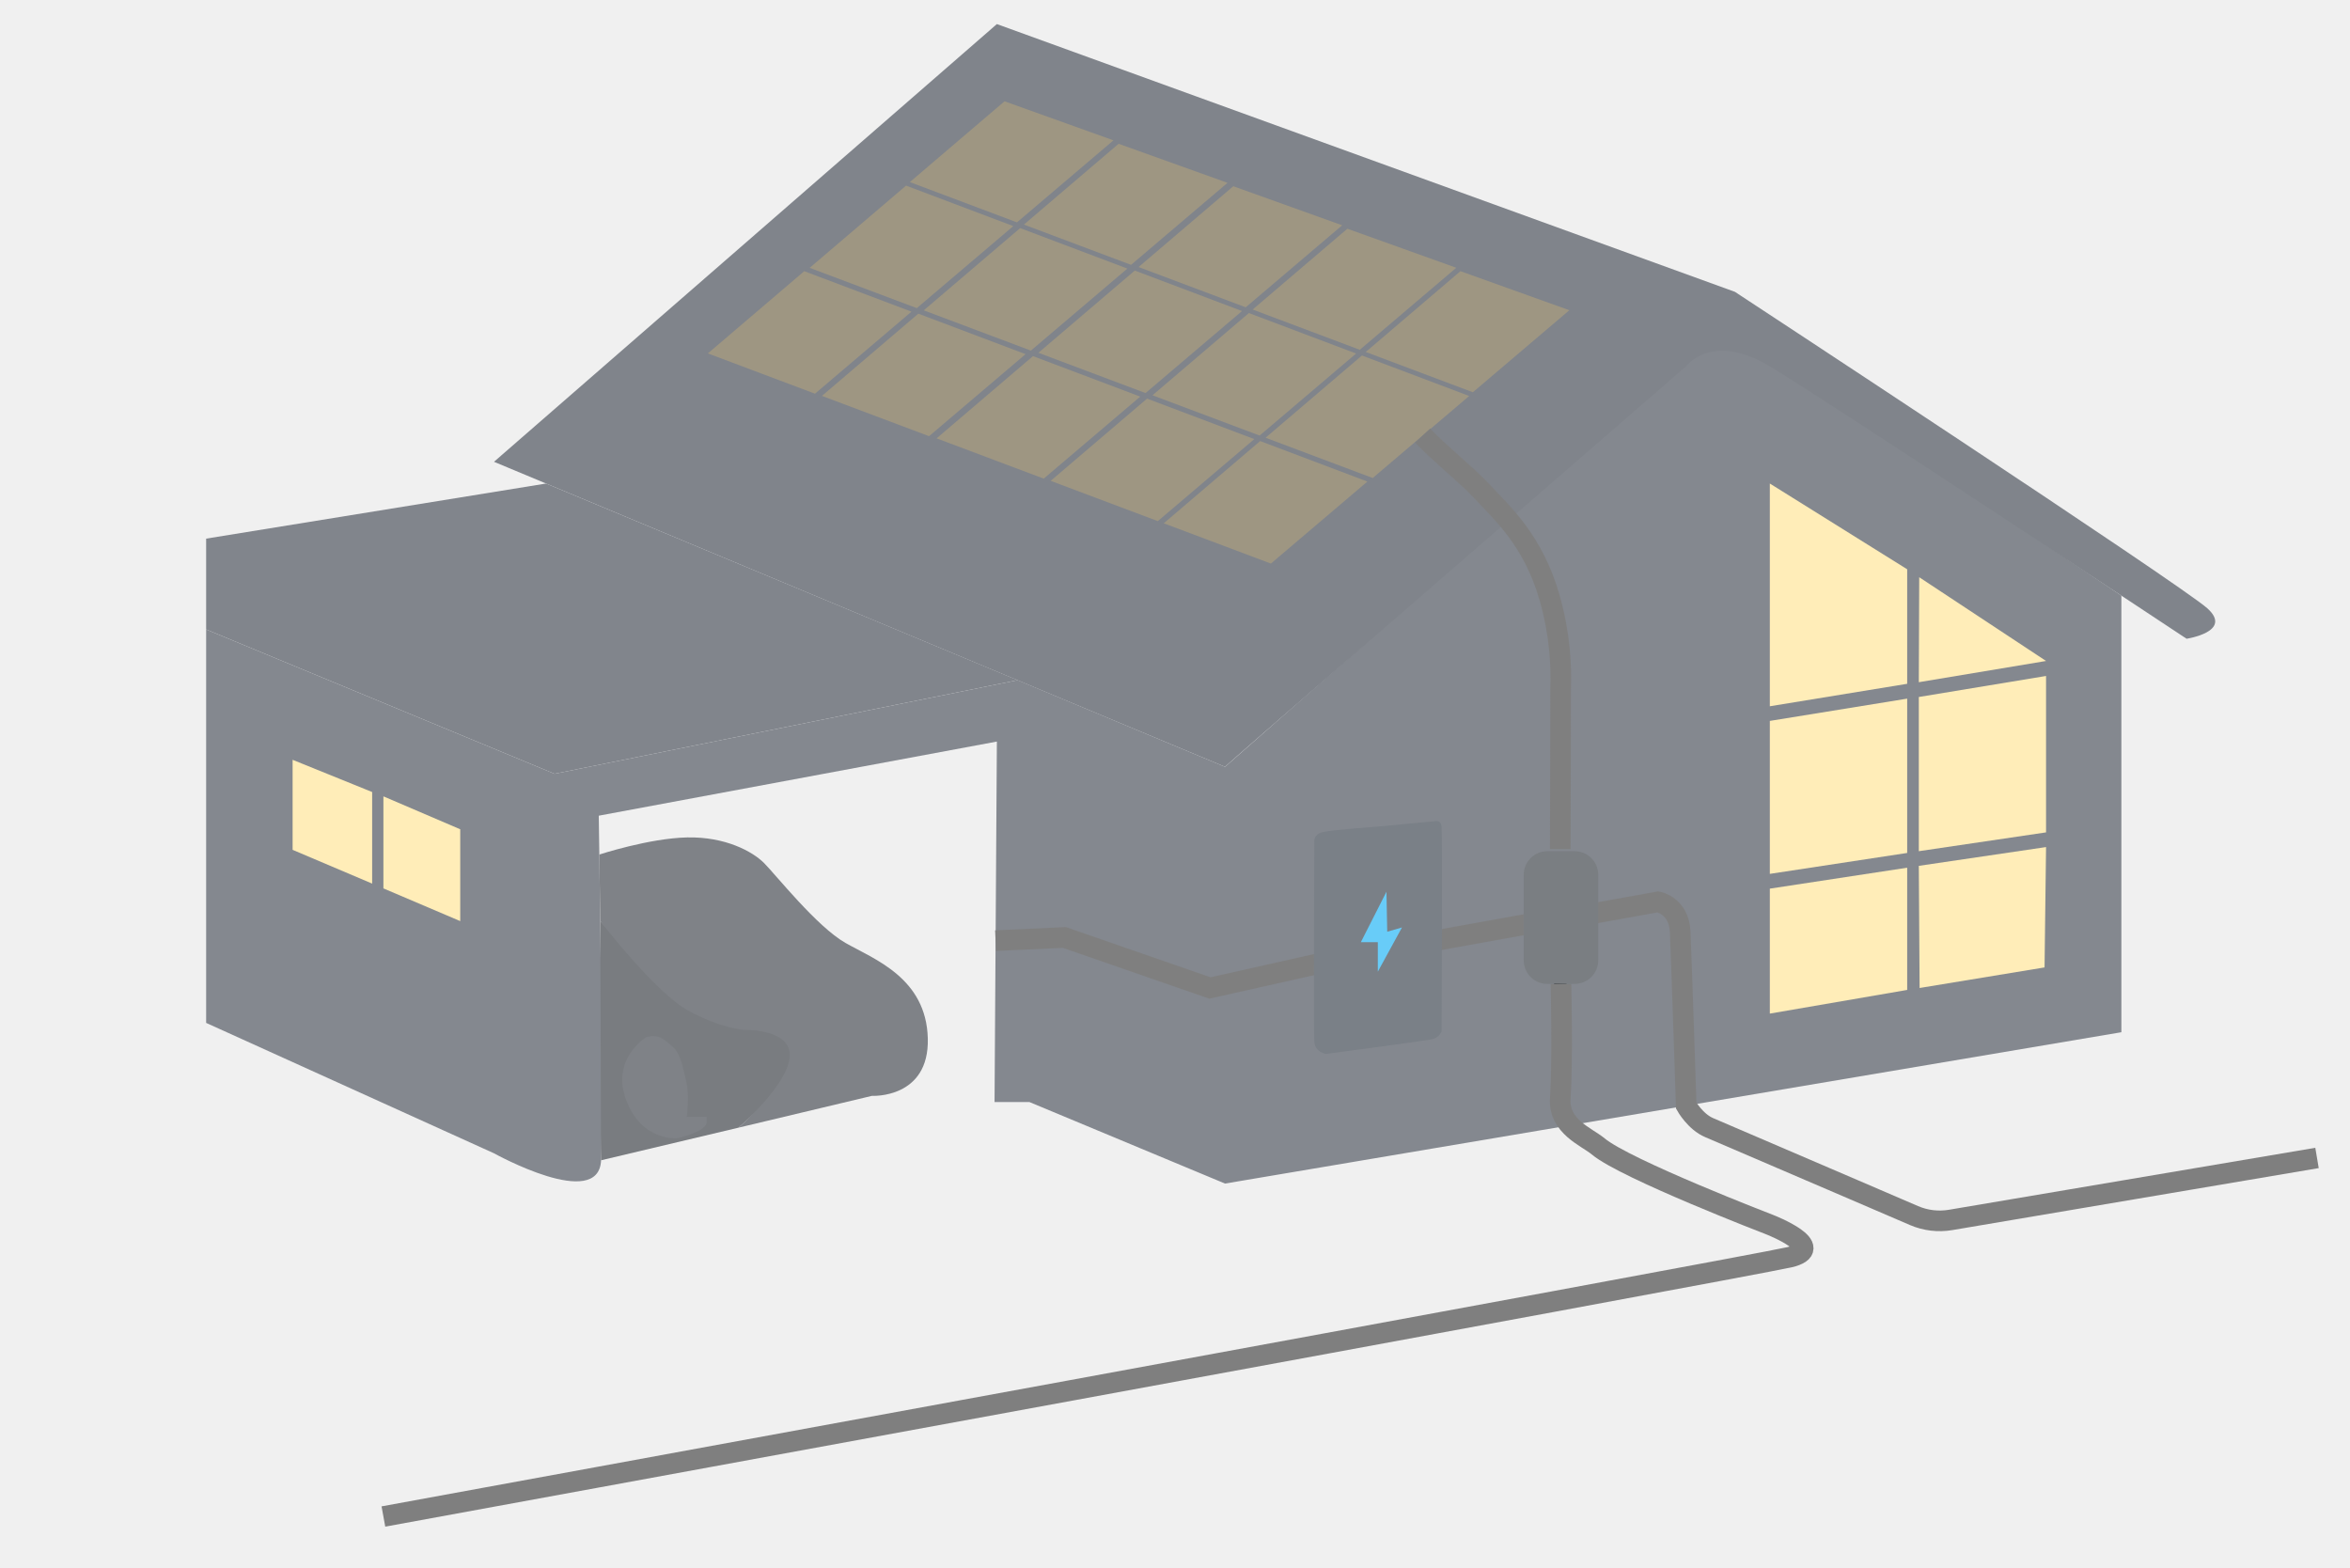
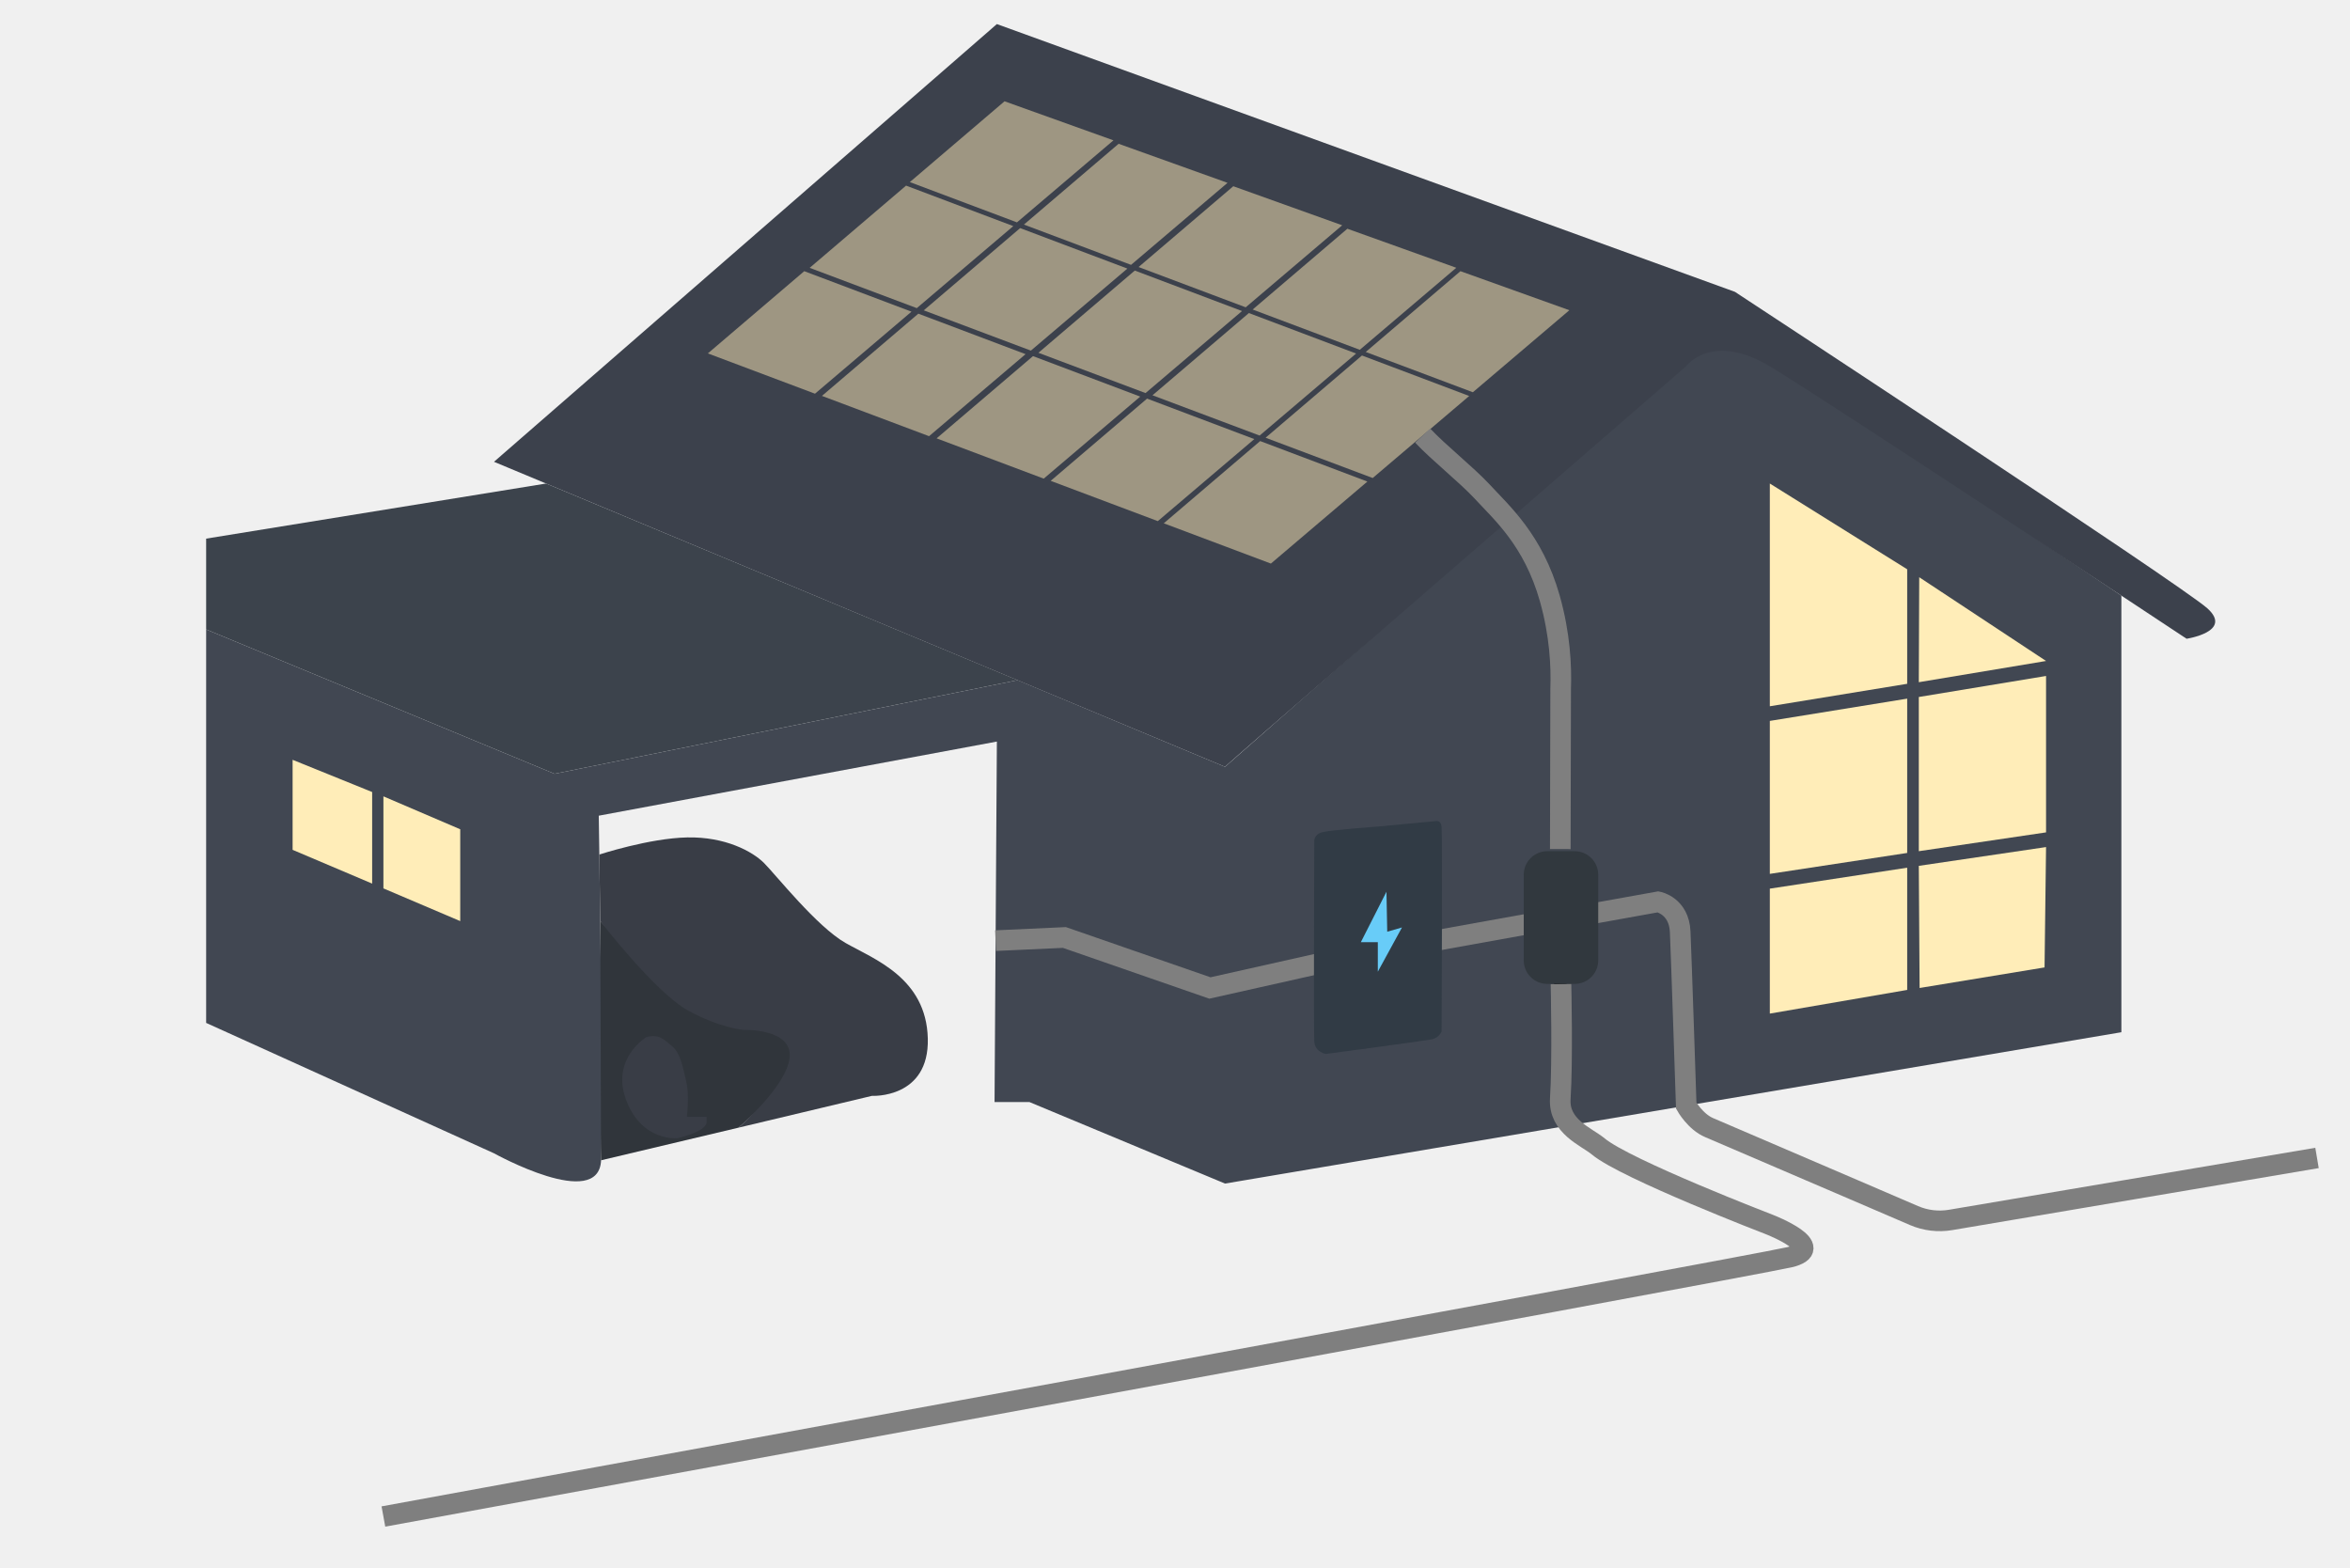
<svg xmlns="http://www.w3.org/2000/svg" width="100%" height="100%" viewBox="0 0 2375 1584" version="1.1" xml:space="preserve" style="fill-rule:evenodd;clip-rule:evenodd;stroke-miterlimit:10;">
  <rect id="Seite-2" x="0" y="0" width="2375" height="1583.333" style="fill:none;" />
  <clipPath id="_clip1">
    <rect x="0" y="0" width="2375" height="1583.333" />
  </clipPath>
  <g clip-path="url(#_clip1)">
    <g id="Layer-1" />
    <g id="house">
-       <path d="M1040.422,1113.739l197.646,82.354l905.883,-152.942l0,-441.212l-402.354,-269.375l-503.529,442.354l-209.592,-87.567l-468.054,94.625l-352.087,-145.883l0,397.646l290.912,131.767c0,0 105.883,58.821 108.233,7.058c2.354,-51.767 -2.35,-348.237 -2.35,-348.237l402.35,-74.921l-2.354,364.333l35.296,0Z" style="fill:#84888f;fill-rule:nonzero;" />
+       <path d="M1040.422,1113.739l197.646,82.354l905.883,-152.942l0,-441.212l-402.354,-269.375l-503.529,442.354l-209.592,-87.567l-468.054,94.625l-352.087,-145.883l0,397.646l290.912,131.767c0,0 105.883,58.821 108.233,7.058c2.354,-51.767 -2.35,-348.237 -2.35,-348.237l402.35,-74.921l-2.354,364.333l35.296,0Z" style="fill:#414752;fill-rule:nonzero;" />
    </g>
    <g id="roof">
-       <path d="M1341.121,684.955l362.829,-314.742c0,0 25.883,-35.296 84.704,0c58.825,35.292 421.179,275.292 421.179,275.292c0,0 47.058,-7.058 21.175,-30.587c-25.883,-23.529 -477.646,-320 -477.646,-320l-745.883,-270.588l-508.233,442.35l738.821,308.238c0,0 -0.908,0.221 103.054,-89.963" style="fill:#80848b;fill-rule:nonzero;" />
-       <path d="M551.885,488.642l476.592,198.708l-468.054,94.625l-352.088,-145.883l0,-91.762l343.55,-55.688Z" style="fill:#81858c;fill-rule:nonzero;" />
+       <path d="M1341.121,684.955l362.829,-314.742c0,0 25.883,-35.296 84.704,0c58.825,35.292 421.179,275.292 421.179,275.292c0,0 47.058,-7.058 21.175,-30.587c-25.883,-23.529 -477.646,-320 -477.646,-320l-745.883,-270.588l-508.233,442.35l738.821,308.238c0,0 -0.908,0.221 103.054,-89.963" style="fill:#3c414c;fill-rule:nonzero;" />
+       <path d="M551.885,488.642l476.592,198.708l-468.054,94.625l-352.088,-145.883l0,-91.762l343.55,-55.688Z" style="fill:#3c434c;fill-rule:nonzero;" />
    </g>
    <g id="roof-garage" />
    <g id="windows">
      <path d="M1788.656,488.642l0,225.096l138.825,-22.699l0,-115.73l-138.825,-86.667Z" style="fill:#ffedb8;fill-rule:nonzero;" />
      <path d="M1939.224,689.426l128.596,-21.458l-128.182,-84.633l-0.414,106.091Z" style="fill:#ffedb8;fill-rule:nonzero;" />
      <path d="M1788.656,728.539l138.825,-22.5l0,155.937l-138.825,21.147" style="fill:#ffedb8;fill-rule:nonzero;" />
      <path d="M1939.224,704.372l128.596,-21.25l0,158.07l-128.596,19.014l0,-155.833Z" style="fill:#ffedb8;fill-rule:nonzero;" />
      <path d="M1788.656,898.053l0,126.275l138.825,-23.921l0,-123.529l-138.825,21.175Z" style="fill:#ffedb8;fill-rule:nonzero;" />
      <path d="M1939.224,875.015l0.804,123.431l126.275,-20.783l1.517,-121.624l-128.596,18.976Z" style="fill:#ffedb8;fill-rule:nonzero;" />
      <path d="M295.718,767.857l0,90.979l80.392,34.117l0,-92.546l-80.392,-32.55Z" style="fill:#ffedb8;fill-rule:nonzero;" />
      <path d="M387.5,804.789l-0.007,93.011l77.635,33.055l0,-92.804l-77.628,-33.263Z" style="fill:#ffedb8;fill-rule:nonzero;" />
    </g>
    <g id="solar">
      <path d="M1015.231,102.368l-95.717,81.65l108.267,40.704l97.521,-82.896l-110.071,-39.458Z" style="fill:#9e9682;fill-rule:nonzero;" />
      <path d="M915.704,187.58l-97.421,83.104l108.267,40.704l97.521,-82.896l-108.367,-40.912Z" style="fill:#9e9682;fill-rule:nonzero;" />
      <path d="M812.81,274.051l-97.421,83.104l108.267,40.704l97.521,-82.896l-108.367,-40.913Z" style="fill:#9e9682;fill-rule:nonzero;" />
      <path d="M1130.525,145.31l-95.717,81.65l108.267,40.704l97.521,-82.896l-110.071,-39.458Z" style="fill:#9e9682;fill-rule:nonzero;" />
      <path d="M1030.998,230.521l-97.421,83.104l108.267,40.704l97.521,-82.896l-108.367,-40.912Z" style="fill:#9e9682;fill-rule:nonzero;" />
      <path d="M928.104,316.992l-97.421,83.104l108.267,40.704l97.521,-82.896l-108.367,-40.912Z" style="fill:#9e9682;fill-rule:nonzero;" />
      <path d="M1246.407,188.21l-95.717,81.65l108.267,40.704l97.521,-82.896l-110.071,-39.458Z" style="fill:#9e9682;fill-rule:nonzero;" />
      <path d="M1146.88,273.422l-97.421,83.104l108.267,40.704l97.521,-82.896l-108.367,-40.913Z" style="fill:#9e9682;fill-rule:nonzero;" />
      <path d="M1043.986,359.892l-97.421,83.104l108.267,40.704l97.521,-82.896l-108.367,-40.912Z" style="fill:#9e9682;fill-rule:nonzero;" />
      <path d="M1361.7,231.151l-95.717,81.65l108.267,40.704l97.521,-82.896l-110.071,-39.458Z" style="fill:#9e9682;fill-rule:nonzero;" />
      <path d="M1262.174,316.363l-97.421,83.104l108.267,40.704l97.521,-82.896l-108.367,-40.912Z" style="fill:#9e9682;fill-rule:nonzero;" />
      <path d="M1159.28,402.833l-97.421,83.104l108.267,40.704l97.521,-82.896l-108.367,-40.912Z" style="fill:#9e9682;fill-rule:nonzero;" />
      <path d="M1475.984,274.051l-95.717,81.65l108.267,40.704l97.521,-82.896l-110.071,-39.458Z" style="fill:#9e9682;fill-rule:nonzero;" />
      <path d="M1376.457,359.263l-97.421,83.104l108.267,40.704l97.521,-82.896l-108.367,-40.912Z" style="fill:#9e9682;fill-rule:nonzero;" />
      <path d="M1273.563,445.733l-97.421,83.104l108.267,40.704l97.521,-82.896l-108.367,-40.912Z" style="fill:#9e9682;fill-rule:nonzero;" />
    </g>
    <g id="powerline-solar">
      <path d="M1576.891,858.053l0.367,-161.567c0.838,-23.312 -0.7,-55.383 -10.962,-91.683c-16.792,-59.396 -49.175,-87.062 -68.621,-108.317c-16.554,-17.633 -43.346,-38.683 -59.904,-56.317" style="fill:none;fill-rule:nonzero;stroke:#7f7f7f;stroke-width:20.83px;" />
    </g>
    <g id="powerline-battery">
      <path d="M1549.31,932.835l-97.754,17.617" style="fill:none;fill-rule:nonzero;stroke:#7f7f7f;stroke-width:20.83px;" />
    </g>
    <g id="powerline-grid">
      <path d="M1570.616,994.329l12.55,0l-12.55,0Z" style="fill:#fff;fill-rule:nonzero;" />
      <path d="M1583.166,994.327l-12.55,0" style="fill:none;fill-rule:nonzero;stroke:#000;stroke-width:4.17px;" />
      <path d="M1577.587,994.327c0,0 1.825,77.725 -0.696,115.883c-1.875,28.358 26.638,38.554 38.342,48.35c27.454,22.967 173.421,79.1 173.421,79.1c0,0 60.396,23.529 19.608,32.942c-40.783,9.412 -1420.779,261.958 -1420.779,261.958" style="fill:none;fill-rule:nonzero;stroke:#7f7f7f;stroke-width:20.83px;" />
    </g>
    <g id="powerline-outside">
      <path d="M1601.216,924.78l74.5,-13.392c0,0 21.175,3.921 22.35,30.196c1.179,26.271 6.104,175.817 6.104,175.817c0,0 9.192,16.337 23.308,22.221c8.287,3.454 84.3,36.104 145.654,62.479c24.5,10.529 46.667,20.062 61.246,26.333c11.642,5.004 24.454,6.533 36.95,4.421l370.338,-62.646" style="fill:none;fill-rule:nonzero;stroke:#7f7f7f;stroke-width:20.83px;" />
    </g>
    <g id="powerline-house">
      <path d="M1348.657,970.21l-125.883,28.233l-147.058,-51.033l-69.533,3.192" style="fill:none;fill-rule:nonzero;stroke:#7f7f7f;stroke-width:20.83px;" />
    </g>
    <g id="inverter">
-       <path d="M1591.426,994.327l-27.679,0c-13.146,0 -23.808,-10.658 -23.808,-23.808l0,-86.5c0,-13.15 10.662,-23.808 23.808,-23.808l27.679,0c13.15,0 23.808,10.658 23.808,23.808l0,86.5c0,13.15 -10.658,23.808 -23.808,23.808" style="fill:#7a7e82;fill-rule:nonzero;" />
+       <path d="M1591.426,994.327l-27.679,0c-13.146,0 -23.808,-10.658 -23.808,-23.808l0,-86.5c0,-13.15 10.662,-23.808 23.808,-23.808l27.679,0c13.15,0 23.808,10.658 23.808,23.808l0,86.5c0,13.15 -10.658,23.808 -23.808,23.808" style="fill:#31383e;fill-rule:nonzero;" />
    </g>
    <g id="car">
-       <path d="M606.62,930.855l0.862,241.708l138.821,-32.942c0,0 52.767,-44.763 54.904,-64.708c2.138,-19.942 0.242,-21.542 -5.492,-25.487c-5.733,-3.95 -6.825,-13.975 -46.275,-16.079c-39.45,-2.104 -87.058,-45.896 -87.058,-45.896l-55.763,-56.596Z" style="fill:#797c80;fill-rule:nonzero;" />
-       <path d="M652.972,1048.249c0,0 -36.079,21.963 -20,63.921c16.079,41.963 51.767,38.042 51.767,38.042c0,0 29.408,-6.275 29.408,-16.471l0,-5.1l-20,0c0,0 2.746,-20.783 -0.392,-34.508c-3.137,-13.725 -5.883,-29.804 -14.117,-36.471c-8.233,-6.667 -13.333,-13.333 -26.667,-9.413" style="fill:#7f8287;fill-rule:nonzero;" />
-       <path d="M605.715,863.588c0,0 50.396,-16.517 88.825,-17.3c38.433,-0.783 65.883,14.117 77.646,25.883c11.767,11.762 53.333,64.312 82.354,80.783c29.021,16.471 81.567,35.296 83.137,96.471c1.567,61.175 -56.471,58.037 -56.471,58.037l-134.9,32.158c0,0 49.408,-42.354 51.763,-71.371c2.354,-29.021 -46.275,-27.454 -46.275,-27.454c0,0 -23.529,-1.567 -56.471,-19.608c-32.942,-18.038 -88.704,-90.333 -88.704,-90.333l-0.904,-67.267Z" style="fill:#7f8287;fill-rule:nonzero;" />
+       <path d="M606.62,930.855l0.862,241.708l138.821,-32.942c0,0 52.767,-44.763 54.904,-64.708c2.138,-19.942 0.242,-21.542 -5.492,-25.487c-5.733,-3.95 -6.825,-13.975 -46.275,-16.079c-39.45,-2.104 -87.058,-45.896 -87.058,-45.896l-55.763,-56.596Z" style="fill:#30353b;fill-rule:nonzero;" />
+       <path d="M652.972,1048.249c0,0 -36.079,21.963 -20,63.921c16.079,41.963 51.767,38.042 51.767,38.042c0,0 29.408,-6.275 29.408,-16.471l0,-5.1l-20,0c0,0 2.746,-20.783 -0.392,-34.508c-3.137,-13.725 -5.883,-29.804 -14.117,-36.471c-8.233,-6.667 -13.333,-13.333 -26.667,-9.413" style="fill:#393d46;fill-rule:nonzero;" />
+       <path d="M605.715,863.588c0,0 50.396,-16.517 88.825,-17.3c38.433,-0.783 65.883,14.117 77.646,25.883c11.767,11.762 53.333,64.312 82.354,80.783c29.021,16.471 81.567,35.296 83.137,96.471c1.567,61.175 -56.471,58.037 -56.471,58.037l-134.9,32.158c0,0 49.408,-42.354 51.763,-71.371c2.354,-29.021 -46.275,-27.454 -46.275,-27.454c0,0 -23.529,-1.567 -56.471,-19.608c-32.942,-18.038 -88.704,-90.333 -88.704,-90.333l-0.904,-67.267Z" style="fill:#393d46;fill-rule:nonzero;" />
    </g>
    <g id="battery">
-       <path d="M1392.578,835.308l58.233,-5.492c0,0 5.492,-1.371 6.079,5.492c0.942,10.967 0.013,207.058 0.013,207.058c0,0 -2.362,6.275 -9.425,7.842c-7.058,1.571 -107.45,14.904 -107.45,14.904c0,0 -10.979,-1.571 -11.763,-12.55c-0.783,-10.979 0,-202.354 0,-202.354c0,0 -0.65,-6.804 7.979,-9.158c8.625,-2.354 56.333,-5.742 56.333,-5.742" style="fill:#7a8087;fill-rule:nonzero;" />
+       <path d="M1392.578,835.308l58.233,-5.492c0,0 5.492,-1.371 6.079,5.492c0.942,10.967 0.013,207.058 0.013,207.058c0,0 -2.362,6.275 -9.425,7.842c-7.058,1.571 -107.45,14.904 -107.45,14.904c0,0 -10.979,-1.571 -11.763,-12.55c-0.783,-10.979 0,-202.354 0,-202.354c0,0 -0.65,-6.804 7.979,-9.158c8.625,-2.354 56.333,-5.742 56.333,-5.742" style="fill:#313b45;fill-rule:nonzero;" />
      <path d="M1401.205,901.19l-25.883,50.979l17.154,0l0,29.804l24.417,-44.704l-14.904,4.312l-0.783,-40.392Z" style="fill:#68ccf8;fill-rule:nonzero;" />
    </g>
  </g>
</svg>
